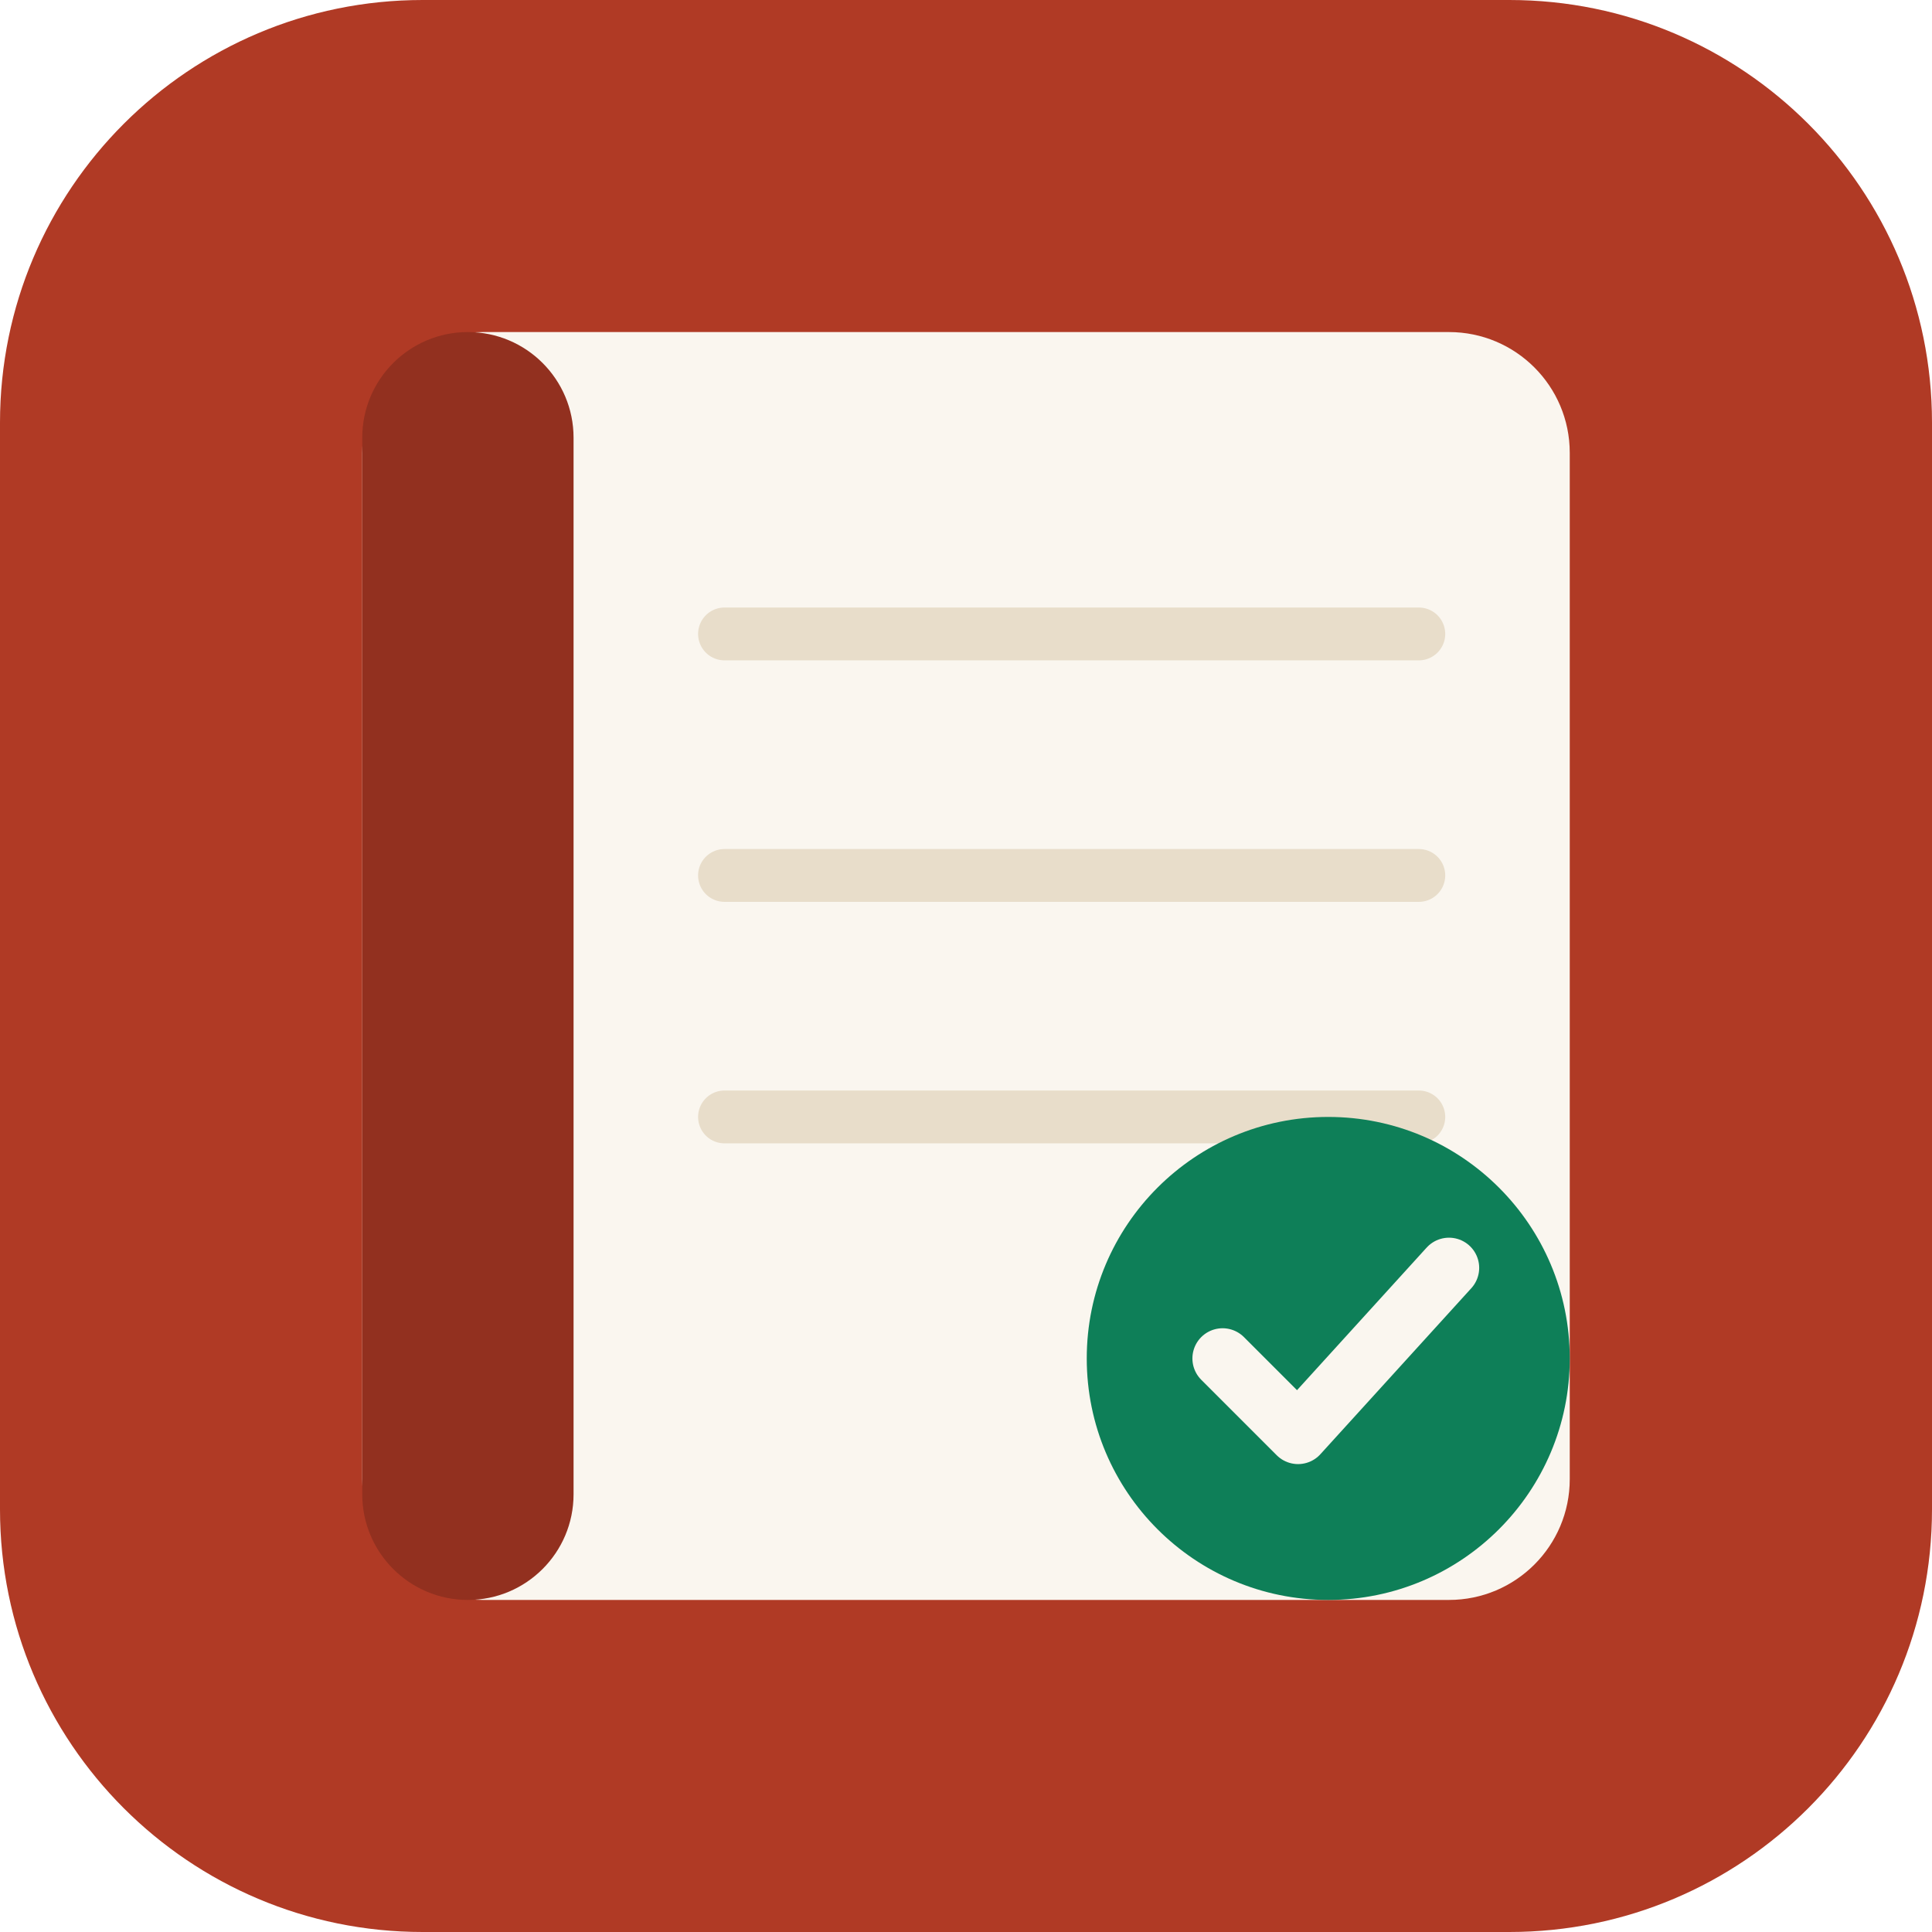
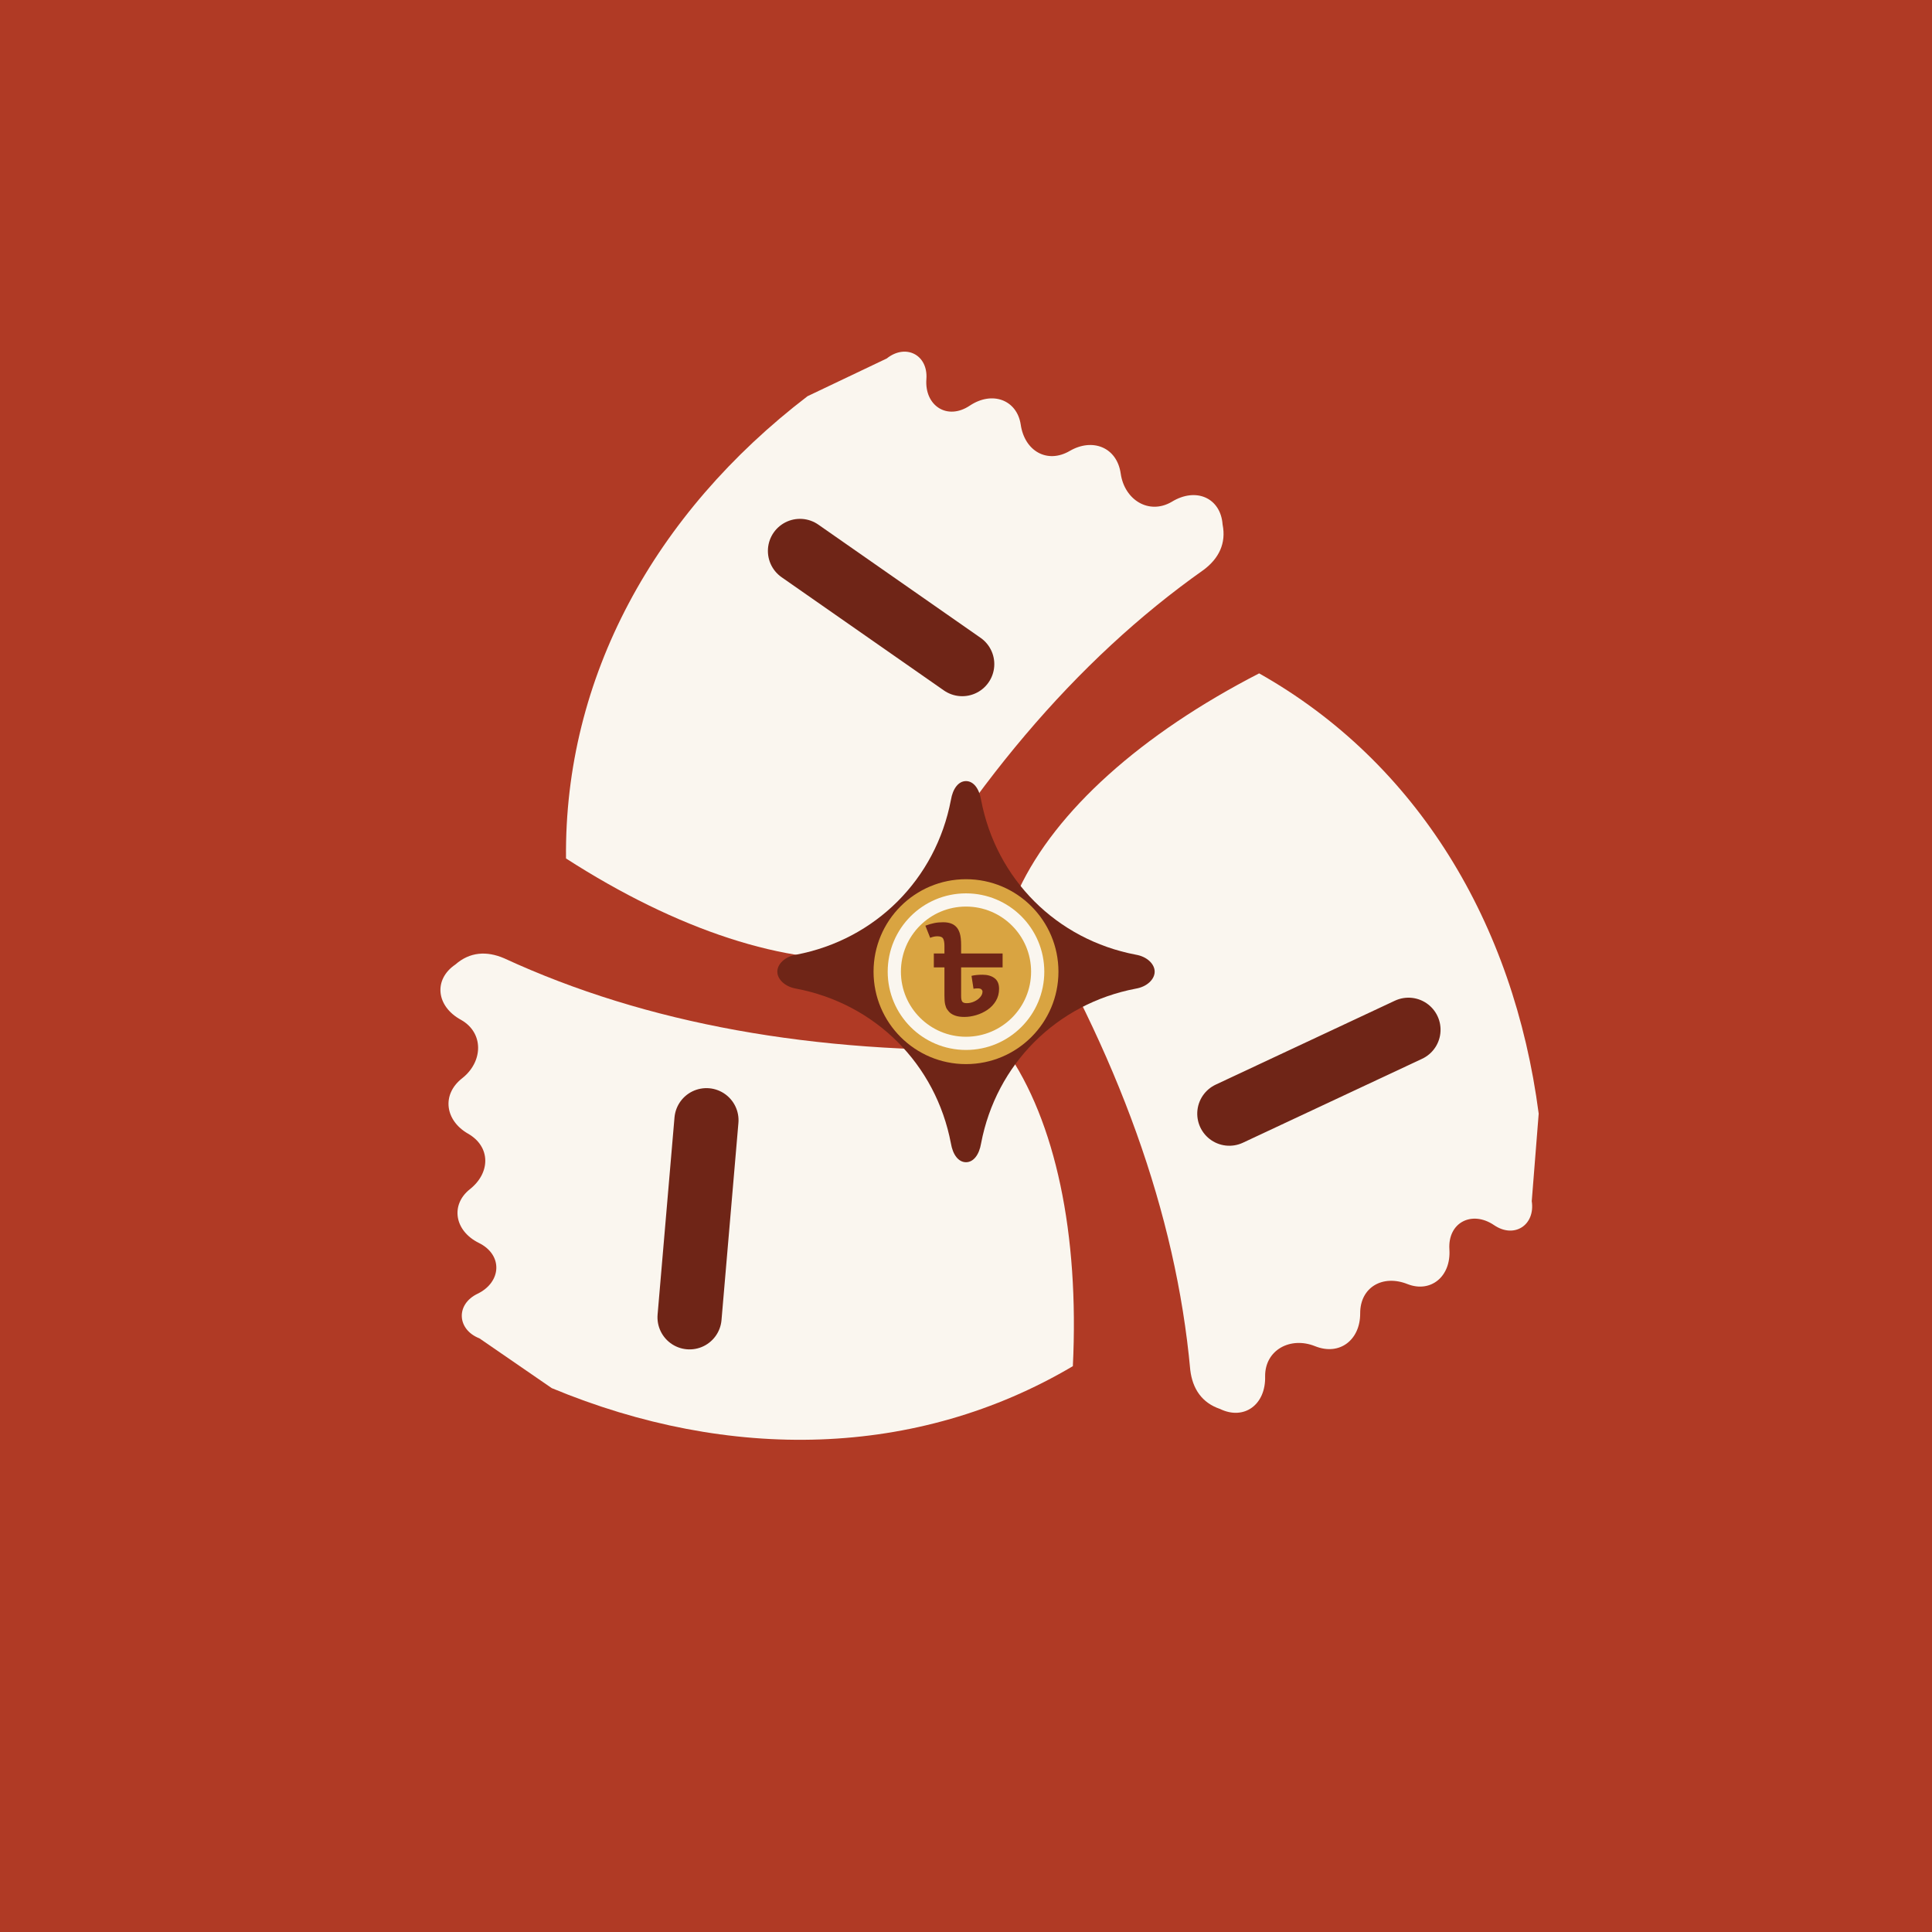
- <svg xmlns="http://www.w3.org/2000/svg" viewBox="0 0 512 512">
-   <rect width="512" height="512" rx="112" fill="#b03a25" />
-   <rect x="96" y="88" width="320" height="336" rx="32" fill="#faf6ef" />
-   <rect x="96" y="88" width="56" height="336" rx="28" fill="#92301f" />
-   <line x1="192" y1="168" x2="376" y2="168" stroke="#e8ddca" stroke-width="14" stroke-linecap="round" />
-   <line x1="192" y1="232" x2="376" y2="232" stroke="#e8ddca" stroke-width="14" stroke-linecap="round" />
-   <line x1="192" y1="296" x2="376" y2="296" stroke="#e8ddca" stroke-width="14" stroke-linecap="round" />
-   <circle cx="352" cy="360" r="64" fill="#0e7f58" />
-   <path d="M324 360 l20 20 l40 -44" stroke="#faf6ef" stroke-width="16" fill="none" stroke-linecap="round" stroke-linejoin="round" />
+ <svg xmlns="http://www.w3.org/2000/svg" viewBox="0 0 1024 1024" role="img" aria-labelledby="title description">
+   <description id="description">Three ivory receipts rotate around a dark brown AI sparkle containing a golden taka coin.</description>
+   <rect width="1024" height="1024" fill="#B03A25" />
+   <defs>
+     <path id="receipt-blade" d="       M 470 190       C 480 182 492 188 491 201       C 490 215 502 223 514 215       C 526 207 539 212 541 225       C 543 239 555 246 567 239       C 579 232 592 237 594 251       C 596 265 609 273 621 266       C 634 258 647 264 648 278       C 650 288 646 296 638 302       C 570 350 512 419 463 508       C 417 512 359 493 300 455       C 299 359 347 272 428 210       Z" />
+     <path id="ledger-dash" d="M 424 292 L 510 352" />
+   </defs>
+   <g fill="#FAF6EF">
+     <use href="#receipt-blade" />
+     <use href="#receipt-blade" transform="rotate(120 512 512)" />
+     <use href="#receipt-blade" transform="rotate(240 512 512)" />
+   </g>
+   <g fill="none" stroke="#6F2517" stroke-width="34" stroke-linecap="round">
+     <use href="#ledger-dash" />
+     <use href="#ledger-dash" transform="rotate(120 512 512)" />
+     <use href="#ledger-dash" transform="rotate(240 512 512)" />
+   </g>
+   <path fill="#6F2517" d="     M 512 414     C 516 414 519 418 520 424     C 528 466 560 498 602 506     C 608 507 612 511 612 515     C 612 519 608 523 602 524     C 560 532 528 564 520 606     C 519 612 516 616 512 616     C 508 616 505 612 504 606     C 496 564 464 532 422 524     C 416 523 412 519 412 515     C 412 511 416 507 422 506     C 464 498 496 466 504 424     C 505 418 508 414 512 414     Z" />
+   <circle cx="512" cy="515" r="49" fill="#D9A441" />
+   <circle cx="512" cy="515" r="38" fill="none" stroke="#FAF6EF" stroke-width="7" />
+   <text x="512" y="539" fill="#6F2517" font-family="Noto Sans Bengali, sans-serif" font-size="67" font-weight="700" text-anchor="middle">৳</text>
</svg>
